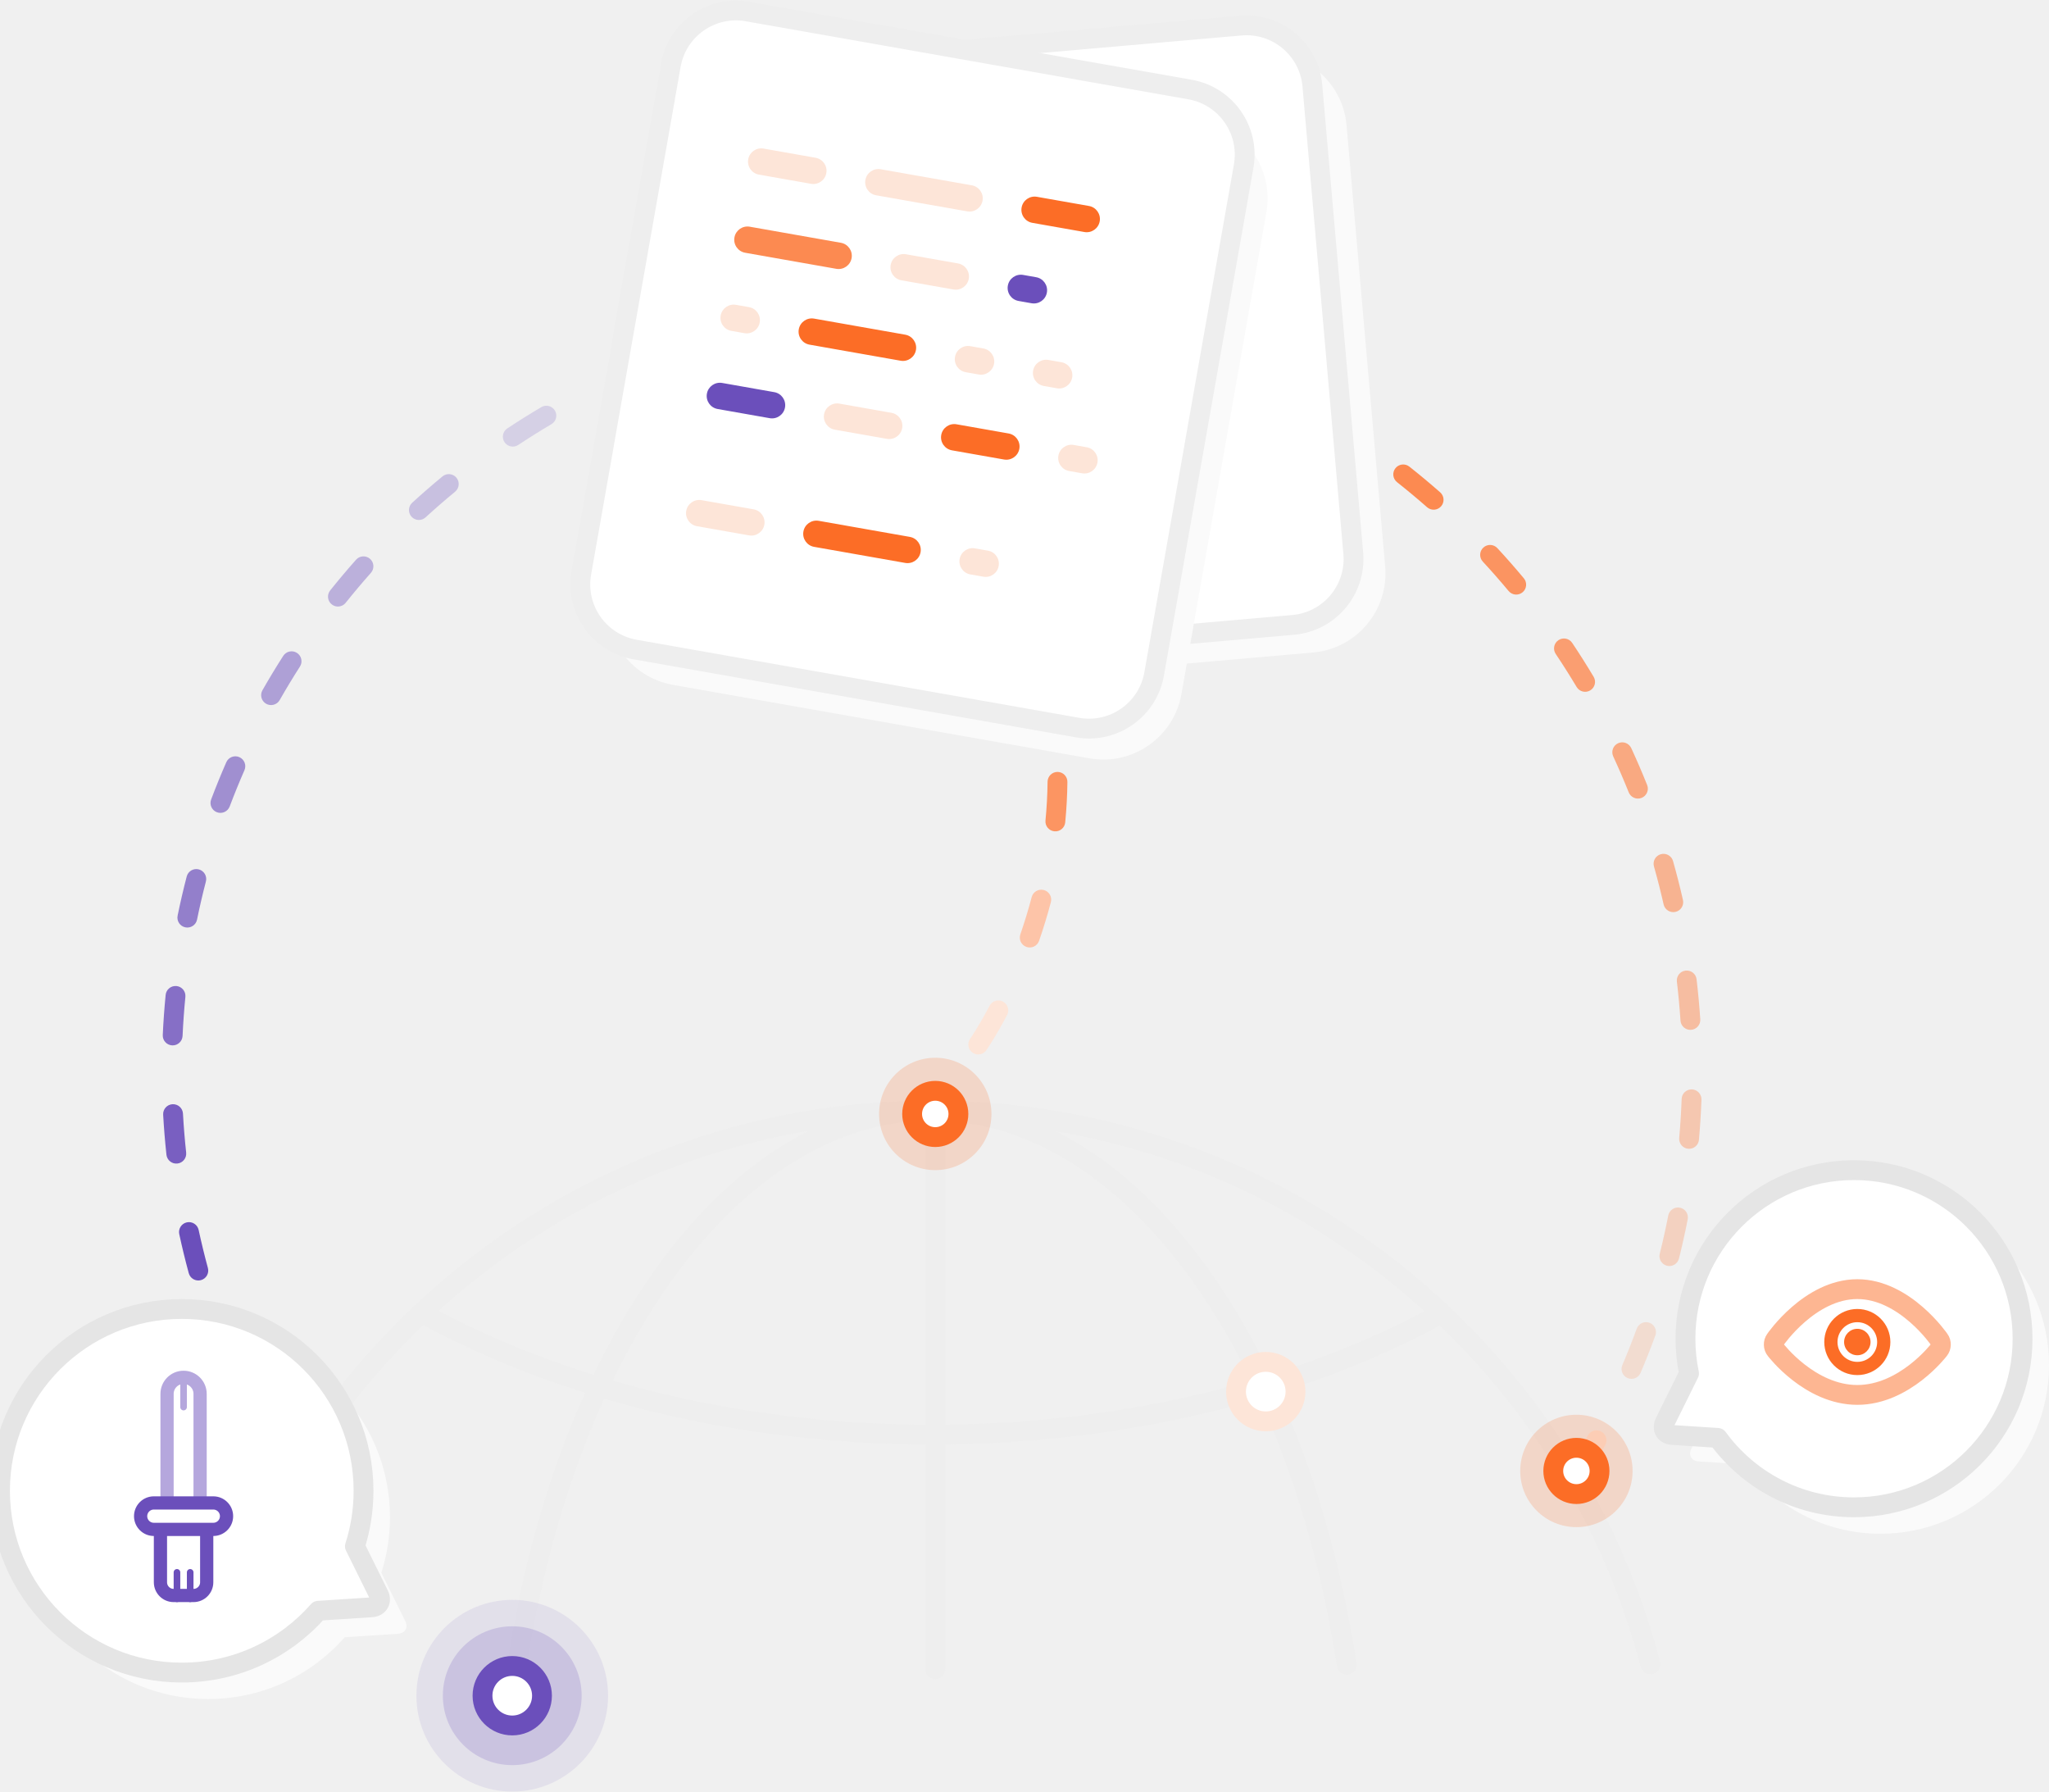
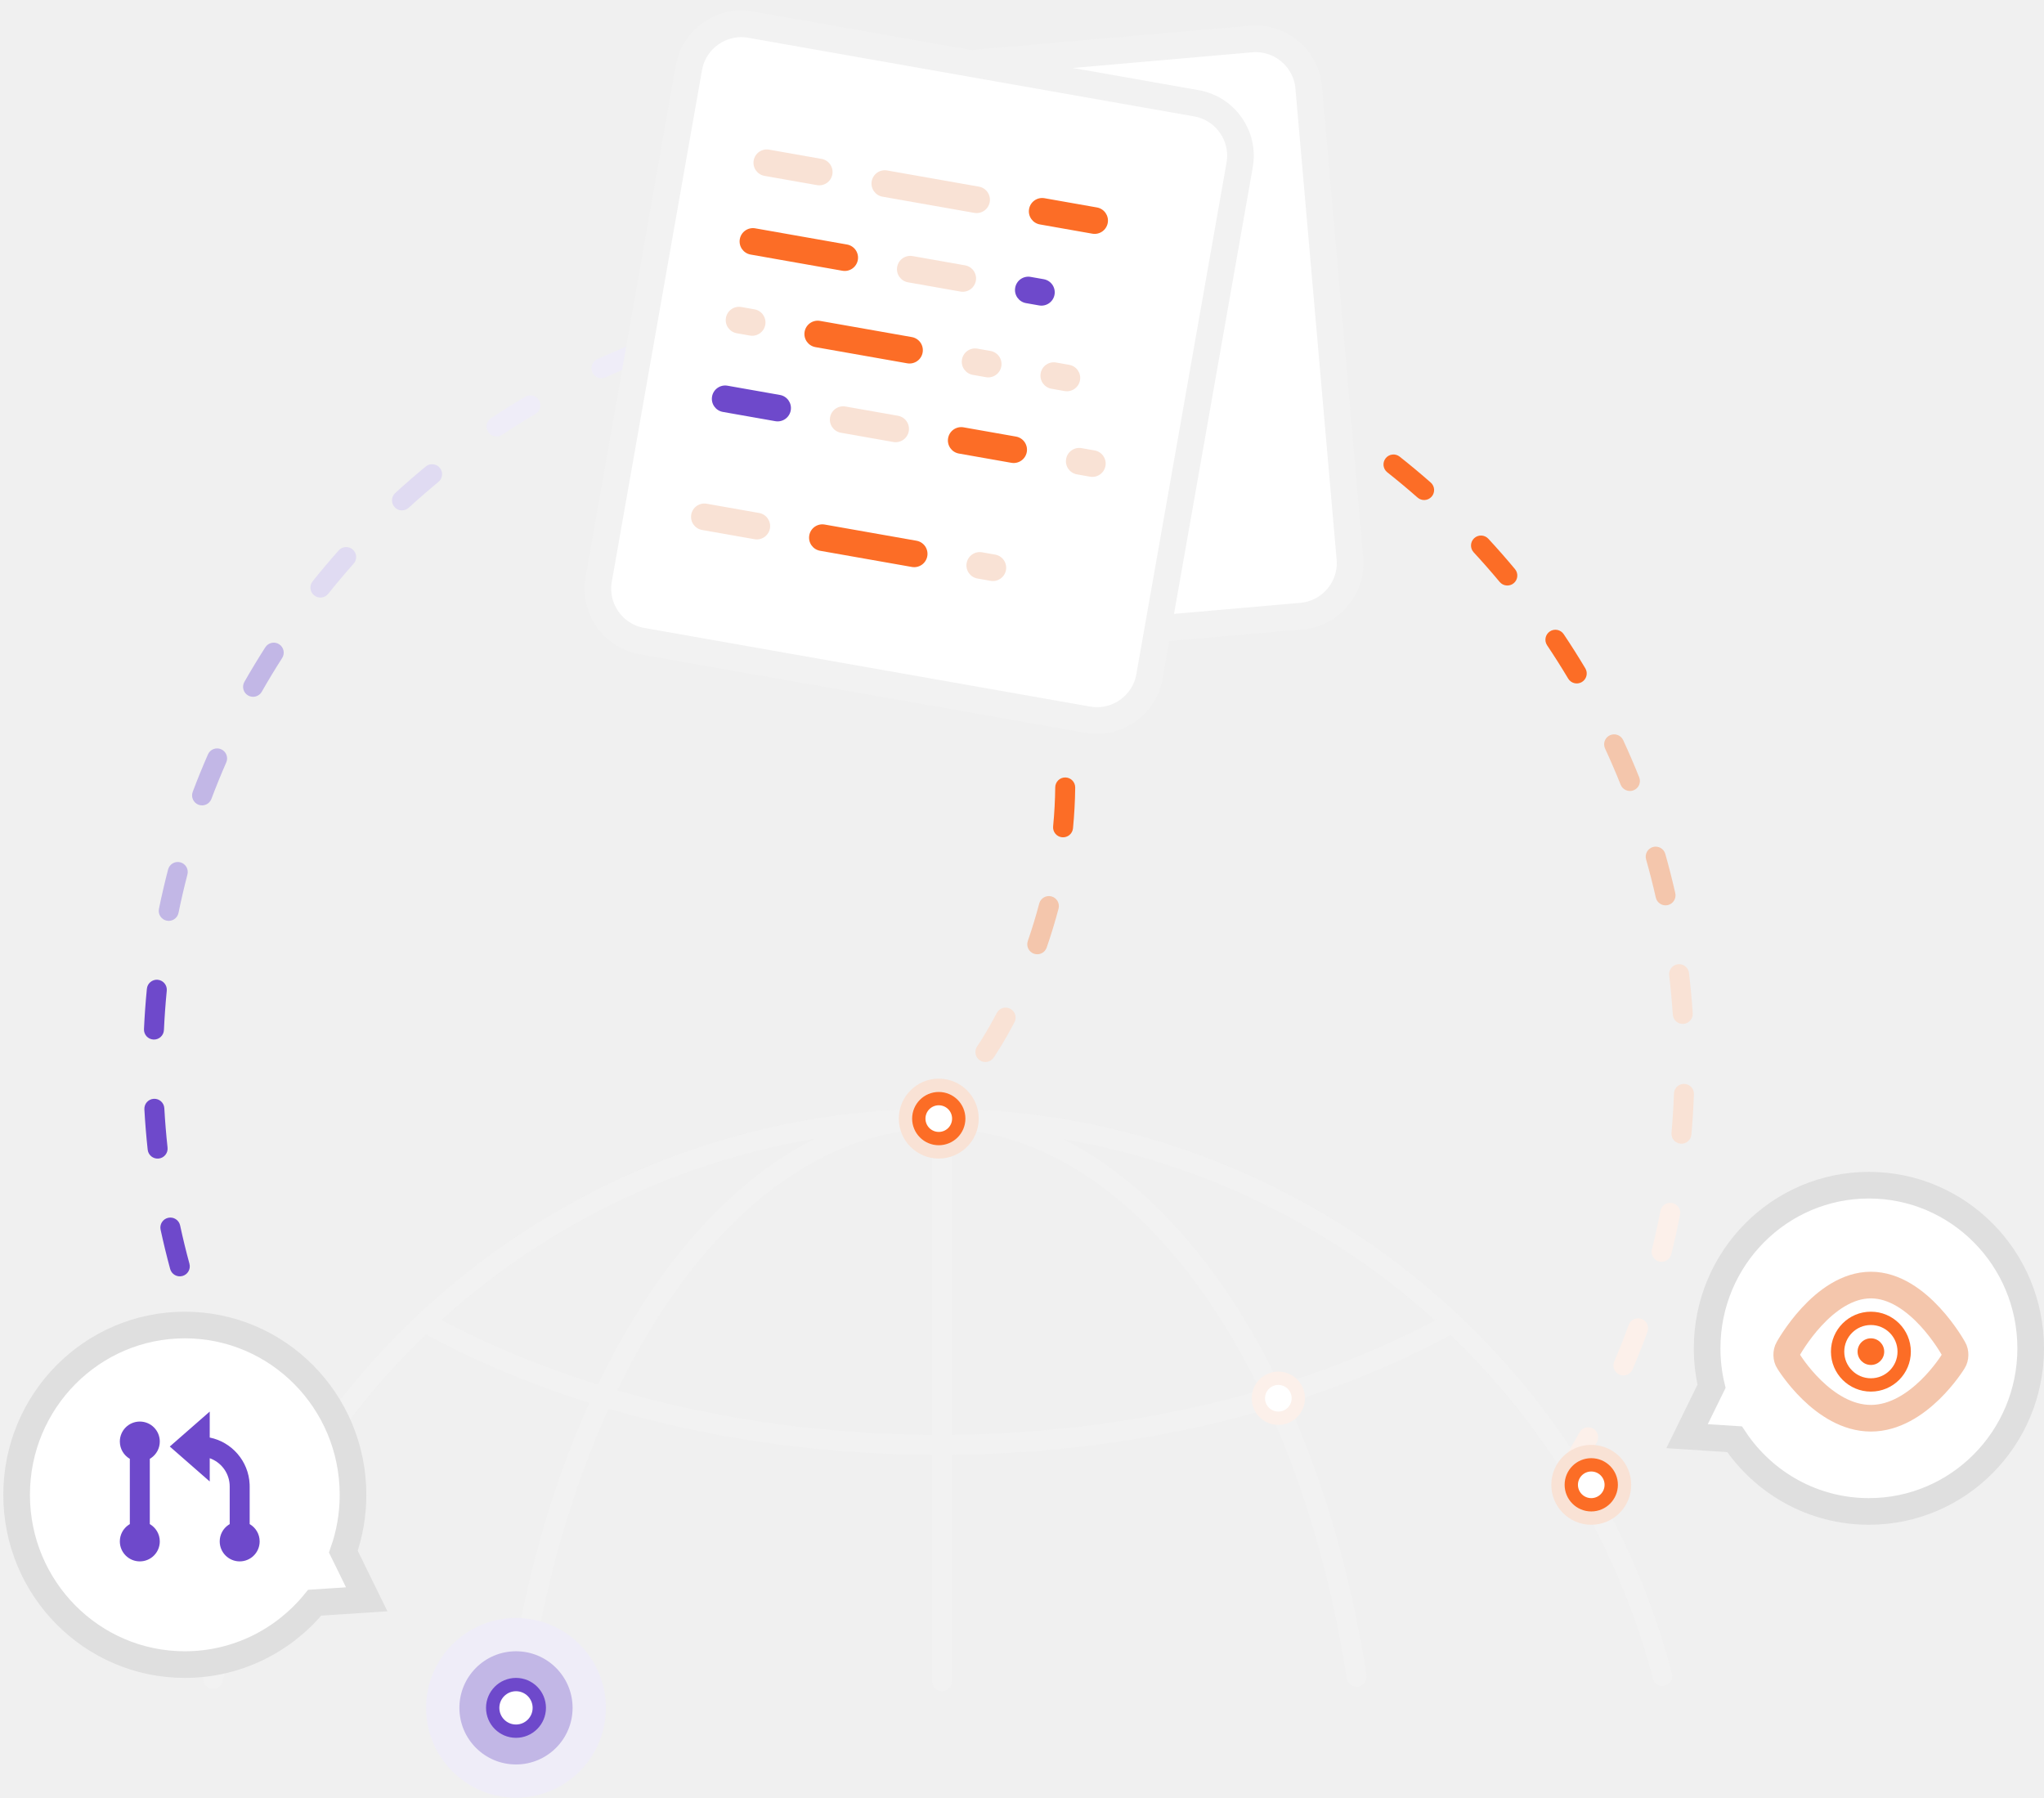
- <svg xmlns="http://www.w3.org/2000/svg" xmlns:xlink="http://www.w3.org/1999/xlink" viewBox="0 0 310 271">
-   <defs>
-     <rect id="0" width="7" height="25" rx="3.5" />
-     <rect id="2" width="9" height="13" x="3" y="3" rx="3" />
-     <rect id="4" width="15" height="6" rx="3" />
-     <mask id="1" width="7" height="25" x="0" y="0" fill="#fff">
-       <use xlink:href="#0" />
-     </mask>
-     <mask id="3" width="9" height="13" x="0" y="0" fill="#fff">
-       <use xlink:href="#2" />
-     </mask>
-     <mask id="5" width="15" height="6" x="0" y="0" fill="#fff">
-       <use xlink:href="#4" />
-     </mask>
-   </defs>
+ <svg xmlns="http://www.w3.org/2000/svg" width="307" height="270" viewBox="0 0 307 270">
  <g fill="none" fill-rule="evenodd">
    <g transform="translate(30 166)">
-       <path stroke="#eee" stroke-width="3" d="m219.69 85.73c-12.712-48.19-56.6-83.73-108.79-83.73-52.35 0-96.35 35.757-108.91 84.18" stroke-linecap="round" />
-       <g fill="#eee">
-         <g fill-rule="nonzero">
-           <path d="m111.12 3.5c50.613.098 94.39 34.36 107.12 82.61.211.801 1.032 1.279 1.833 1.068.801-.211 1.279-1.032 1.068-1.833-13.07-49.558-58.03-84.74-110.01-84.85-.828-.002-1.501.669-1.503 1.497-.002.828.669 1.501 1.497 1.503m64.11 82.09c-7.683-49.66-33.691-84.992-64.11-85.09-.828-.003-1.502.667-1.505 1.495-.003.828.667 1.502 1.495 1.505 28.581.096 53.665 34.17 61.15 82.55.127.819.893 1.38 1.712 1.253.819-.127 1.38-.893 1.253-1.712m-64.27-85.09c-52.31 0-97.49 35.442-110.42 85.3-.208.802.274 1.621 1.075 1.828.802.208 1.621-.274 1.828-1.075 12.588-48.547 56.58-83.06 107.45-83.06.888 0 1.56-.671 1.56-1.499 0-.828-.671-1.5-1.499-1.501m-61.28 85.81c7.442-48.563 32.608-82.79 61.28-82.81.828-.001 1.499-.673 1.499-1.501-.001-.828-.673-1.499-1.501-1.499-30.512.028-56.6 35.51-64.24 85.36-.125.819.437 1.584 1.255 1.71.819.125 1.584-.437 1.71-1.255" />
-           <path d="m33.06 33.907c21.698 11.943 49.04 18.593 77.938 18.593 28.84 0 56.14-6.624 77.82-18.527.726-.399.992-1.311.593-2.037-.399-.726-1.311-.992-2.037-.593-21.23 11.653-48.03 18.16-76.37 18.16-28.402 0-55.25-6.529-76.49-18.221-.726-.399-1.638-.135-2.037.591-.399.726-.135 1.638.591 2.037" />
-         </g>
+       <path stroke="#EEE" stroke-linecap="round" stroke-width="3" d="M219.69,85.73 C206.978,37.54 163.09,2 110.9,2 C58.55,2 14.55,37.757 1.99,86.18" />
+       <g fill="#F2F2F2" fill-rule="nonzero">
+         <path d="M111.12,3.5 C161.733,3.598 205.51,37.86 218.24,86.11 C218.451,86.911 219.272,87.389 220.073,87.178 C220.874,86.967 221.352,86.146 221.141,85.345 C208.071,35.787 163.111,0.605 111.131,0.495 C110.303,0.493 109.63,1.164 109.628,1.992 C109.626,2.82 110.297,3.493 111.125,3.495 M175.235,85.585 C167.552,35.925 141.544,0.593 111.125,0.495 C110.297,0.492 109.623,1.162 109.62,1.99 C109.617,2.818 110.287,3.492 111.115,3.495 C139.696,3.591 164.78,37.665 172.265,86.045 C172.392,86.864 173.158,87.425 173.977,87.298 C174.796,87.171 175.357,86.405 175.23,85.586 M110.96,0.496 C58.65,0.496 13.47,35.938 0.54,85.796 C0.332,86.598 0.814,87.417 1.615,87.624 C2.417,87.832 3.236,87.35 3.443,86.549 C16.031,38.002 60.023,3.489 110.893,3.489 C111.781,3.489 112.453,2.818 112.453,1.99 C112.453,1.162 111.782,0.49 110.954,0.489 M49.674,86.299 C57.116,37.736 82.282,3.509 110.954,3.489 C111.782,3.488 112.453,2.816 112.453,1.988 C112.452,1.16 111.78,0.489 110.952,0.489 C80.44,0.517 54.352,35.999 46.712,85.849 C46.587,86.668 47.149,87.433 47.967,87.559 C48.786,87.684 49.551,87.122 49.677,86.304" />
+         <path d="M33.06,33.907 C54.758,45.85 82.1,52.5 110.998,52.5 C139.838,52.5 167.138,45.876 188.818,33.973 C189.544,33.574 189.81,32.662 189.411,31.936 C189.012,31.21 188.1,30.944 187.374,31.343 C166.144,42.996 139.344,49.503 111.004,49.503 C82.602,49.503 55.754,42.974 34.514,31.282 C33.788,30.883 32.876,31.147 32.477,31.873 C32.078,32.599 32.342,33.511 33.068,33.91" />
        <rect width="3" height="86" x="110" y="2" rx="1.5" />
      </g>
    </g>
-     <g transform="translate(133 160)">
-       <circle cx="8.5" cy="8.5" r="8.5" fill="#fc6d26" opacity=".2" />
-       <circle cx="8.5" cy="8.5" r="3.5" fill="#fff" stroke="#fc6d26" stroke-width="3" stroke-linecap="round" />
+     <g fill-rule="nonzero" transform="translate(135 162)">
+       <circle cx="6" cy="6" r="6" fill="#F9E2D5" />
+       <circle cx="6" cy="6" r="3" fill="#FFF" stroke="#FC6D26" stroke-width="2" />
    </g>
-     <g transform="translate(24 45)">
-       <path fill="#fde5d8" d="m215.76 178.82c1.077-1.716 2.108-3.461 3.094-5.231.403-.724.143-1.637-.581-2.04-.724-.403-1.637-.143-2.04.581-.96 1.725-1.965 3.424-3.01 5.096-.44.702-.228 1.628.474 2.068.702.44 1.628.228 2.068-.474" />
-       <g fill="#fc8a51">
-         <path d="m224.21 162.66c.794-1.863 1.54-3.747 2.236-5.651.284-.778-.116-1.639-.894-1.924-.778-.285-1.639.116-1.924.894-.678 1.854-1.405 3.69-2.178 5.505-.325.762.029 1.643.791 1.968.762.325 1.643-.029 1.968-.791" opacity=".2" />
-         <path d="m230.02 145.37c.491-1.964.932-3.943 1.32-5.934.159-.813-.372-1.601-1.185-1.76-.813-.159-1.601.372-1.76 1.185-.379 1.94-.808 3.868-1.286 5.781-.201.804.287 1.618 1.091 1.819.804.201 1.618-.287 1.819-1.091" opacity=".3" />
-         <path d="m233.04 127.41c.178-2.01.305-4.04.38-6.07.03-.828-.616-1.524-1.444-1.554-.828-.03-1.524.616-1.554 1.444-.073 1.978-.196 3.949-.37 5.911-.073.825.537 1.553 1.362 1.627.825.073 1.553-.537 1.627-1.362" opacity=".4" />
-         <path d="m233.24 109.18c-.134-2.026-.321-4.04-.559-6.05-.098-.823-.844-1.41-1.666-1.313-.823.098-1.41.844-1.313 1.666.232 1.956.414 3.922.545 5.896.055.827.769 1.452 1.596 1.397.827-.055 1.452-.769 1.397-1.596" opacity=".5" />
-         <path d="m230.62 91.14c-.449-1.98-.949-3.945-1.5-5.894-.225-.797-1.054-1.261-1.851-1.035-.797.225-1.261 1.054-1.035 1.851.537 1.899 1.024 3.813 1.461 5.742.183.808.987 1.314 1.794 1.131.808-.183 1.314-.987 1.131-1.794" opacity=".6" />
-         <path d="m225.2 73.74c-.753-1.882-1.555-3.742-2.405-5.581-.348-.752-1.239-1.08-1.991-.732-.752.348-1.08 1.239-.732 1.991.828 1.791 1.609 3.603 2.343 5.436.308.769 1.181 1.143 1.95.835.769-.308 1.143-1.181.835-1.95" opacity=".7" />
-         <path d="m217.11 57.38c-1.038-1.739-2.121-3.452-3.249-5.135-.461-.688-1.393-.873-2.081-.412-.688.461-.873 1.393-.412 2.081 1.098 1.64 2.154 3.308 3.165 5 .425.711 1.345.944 2.057.519.711-.425.944-1.345.519-2.057" opacity=".8" />
-         <path d="m206.55 42.478c-1.297-1.556-2.633-3.079-4.01-4.566-.563-.608-1.512-.645-2.12-.083-.608.563-.645 1.512-.083 2.12 1.34 1.449 2.643 2.933 3.906 4.449.53.636 1.476.723 2.113.192.636-.53.723-1.476.192-2.113" opacity=".9" />
-         <path d="m193.89 29.473c-1.521-1.337-3.077-2.635-4.666-3.892-.65-.514-1.593-.404-2.107.246-.514.65-.404 1.593.246 2.107 1.548 1.224 3.064 2.489 4.546 3.792.622.547 1.57.486 2.117-.136.547-.622.486-1.57-.136-2.117" />
+     <g fill-rule="nonzero" transform="translate(21 43)">
+       <path fill="#FCF0EA" d="M215.76,178.82 C216.837,177.104 217.868,175.359 218.854,173.589 C219.257,172.865 218.997,171.952 218.273,171.549 C217.549,171.146 216.636,171.406 216.233,172.13 C215.273,173.855 214.268,175.554 213.223,177.226 C212.783,177.928 212.995,178.854 213.697,179.294 C214.399,179.734 215.325,179.522 215.765,178.82" />
+       <g transform="translate(186 25)">
+         <path fill="#FCF0EA" d="M38.21 137.66C39.004 135.797 39.75 133.913 40.446 132.009 40.73 131.231 40.33 130.37 39.552 130.085 38.774 129.8 37.913 130.201 37.628 130.979 36.95 132.833 36.223 134.669 35.45 136.484 35.125 137.246 35.479 138.127 36.241 138.452 37.003 138.777 37.884 138.423 38.209 137.661M44.02 120.37C44.511 118.406 44.952 116.427 45.34 114.436 45.499 113.623 44.968 112.835 44.155 112.676 43.342 112.517 42.554 113.048 42.395 113.861 42.016 115.801 41.587 117.729 41.109 119.642 40.908 120.446 41.396 121.26 42.2 121.461 43.004 121.662 43.818 121.174 44.019 120.37" />
+         <path fill="#F9E2D5" d="M47.04 102.41C47.218 100.4 47.345 98.37 47.42 96.34 47.45 95.512 46.804 94.816 45.976 94.786 45.148 94.756 44.452 95.402 44.422 96.23 44.349 98.208 44.226 100.179 44.052 102.141 43.979 102.966 44.589 103.694 45.414 103.768 46.239 103.841 46.967 103.231 47.041 102.406M47.24 84.18C47.106 82.154 46.919 80.14 46.681 78.13 46.583 77.307 45.837 76.72 45.015 76.817 44.192 76.915 43.605 77.661 43.702 78.483 43.934 80.439 44.116 82.405 44.247 84.379 44.302 85.206 45.016 85.831 45.843 85.776 46.67 85.721 47.295 85.007 47.24 84.18" />
+         <path fill="#F4C6AC" d="M44.62 66.14C44.171 64.16 43.671 62.195 43.12 60.246 42.895 59.449 42.066 58.985 41.269 59.211 40.472 59.436 40.008 60.265 40.234 61.062 40.771 62.961 41.258 64.875 41.695 66.804 41.878 67.612 42.682 68.118 43.489 67.935 44.297 67.752 44.803 66.948 44.62 66.141M39.2 48.74C38.447 46.858 37.645 44.998 36.795 43.159 36.447 42.407 35.556 42.079 34.804 42.427 34.052 42.775 33.724 43.666 34.072 44.418 34.9 46.209 35.681 48.021 36.415 49.854 36.723 50.623 37.596 50.997 38.365 50.689 39.134 50.381 39.508 49.508 39.2 48.739" />
+         <path fill="#FC6D26" d="M31.11 32.38C30.072 30.641 28.989 28.928 27.861 27.245 27.4 26.557 26.468 26.372 25.78 26.833 25.092 27.294 24.907 28.226 25.368 28.914 26.466 30.554 27.522 32.222 28.533 33.914 28.958 34.625 29.878 34.858 30.59 34.433 31.301 34.008 31.534 33.088 31.109 32.376M20.55 17.478C19.253 15.922 17.917 14.399 16.54 12.912 15.977 12.304 15.028 12.267 14.42 12.829 13.812 13.392 13.775 14.341 14.337 14.949 15.677 16.398 16.98 17.882 18.243 19.398 18.773 20.034 19.719 20.121 20.356 19.59 20.992 19.06 21.079 18.114 20.548 17.477M7.89 4.473C6.369 3.136 4.813 1.838 3.224.581 2.574.067 1.631.177 1.117.827.603 1.477.713 2.42 1.363 2.934 2.911 4.158 4.427 5.423 5.909 6.726 6.531 7.273 7.479 7.212 8.026 6.59 8.573 5.968 8.512 5.02 7.89 4.473" />
      </g>
-       <path fill="#fde5d8" d="m179.28 18.527c-1.711-1.085-3.451-2.124-5.216-3.118-.722-.406-1.637-.151-2.043.571-.406.722-.151 1.637.571 2.043 1.72.968 3.415 1.981 5.082 3.038.7.443 1.626.236 2.07-.464.443-.7.236-1.626-.464-2.07m-16.14-8.534c-1.86-.803-3.741-1.557-5.642-2.262-.777-.288-1.64.108-1.928.885-.288.777.108 1.64.885 1.928 1.852.687 3.684 1.421 5.496 2.203.761.328 1.643-.022 1.972-.783.328-.761-.022-1.643-.783-1.972m-17.291-5.894c-1.962-.5-3.938-.948-5.928-1.345-.812-.162-1.602.365-1.764 1.178-.162.812.365 1.602 1.178 1.764 1.938.387 3.863.824 5.774 1.31.803.205 1.619-.28 1.824-1.083.205-.803-.28-1.619-1.083-1.824m-17.931-3.095c-2.01-.187-4.03-.322-6.06-.406-.828-.034-1.526.61-1.56 1.437-.034.828.61 1.526 1.437 1.56 1.978.081 3.948.213 5.909.395.825.077 1.556-.53 1.632-1.355.077-.825-.53-1.556-1.355-1.632m-18.14-.285c-2.028.124-4.048.3-6.06.528-.823.093-1.415.836-1.321 1.66.093.823.836 1.415 1.66 1.321 1.959-.222 3.927-.394 5.903-.515.827-.051 1.456-.762 1.406-1.589-.051-.827-.762-1.456-1.589-1.406m-18.05 2.528c-1.982.438-3.949.928-5.901 1.468-.798.221-1.266 1.048-1.045 1.846.221.798 1.048 1.266 1.846 1.045 1.901-.527 3.817-1 5.748-1.43.809-.179 1.32-.98 1.141-1.788-.179-.809-.98-1.32-1.788-1.141m-17.426 5.323c-1.887.743-3.753 1.536-5.597 2.377-.754.344-1.086 1.233-.742 1.987.344.754 1.233 1.086 1.987.742 1.796-.819 3.614-1.591 5.452-2.315.771-.304 1.149-1.175.846-1.945-.304-.771-1.175-1.149-1.945-.846" />
-       <g fill="#6b4fbb">
-         <path d="m57.904 16.58c-1.746 1.03-3.464 2.104-5.154 3.224-.691.457-.88 1.388-.422 2.079.457.691 1.388.88 2.079.422 1.646-1.09 3.32-2.138 5.02-3.141.714-.421.951-1.34.53-2.054-.421-.714-1.34-.951-2.054-.53" opacity=".2" />
-         <path d="m42.949 27.06c-1.563 1.289-3.093 2.618-4.588 3.986-.611.559-.653 1.508-.094 2.119.559.611 1.508.653 2.119.094 1.456-1.333 2.947-2.628 4.47-3.884.639-.527.73-1.472.203-2.112-.527-.639-1.472-.73-2.112-.203" opacity=".3" />
-         <path d="m29.871 39.663c-1.346 1.515-2.653 3.066-3.918 4.649-.517.647-.412 1.591.235 2.108.647.517 1.591.412 2.108-.235 1.233-1.543 2.506-3.053 3.818-4.53.55-.619.494-1.567-.125-2.118-.619-.55-1.567-.494-2.118.125" opacity=".4" />
-         <path d="m18.852 54.21c-1.093 1.706-2.142 3.44-3.145 5.2-.41.72-.159 1.636.561 2.046.72.41 1.636.159 2.046-.561.977-1.715 1.999-3.405 3.064-5.066.447-.697.244-1.625-.453-2.072-.697-.447-1.625-.244-2.072.453" opacity=".5" />
-         <path d="m10.236 70.3c-.813 1.856-1.577 3.733-2.292 5.63-.292.775.1 1.64.875 1.933.775.292 1.64-.1 1.933-.875.696-1.848 1.441-3.677 2.232-5.484.332-.759-.013-1.643-.772-1.976-.759-.332-1.643.013-1.976.772" opacity=".6" />
-         <path d="m4.248 87.58c-.51 1.959-.969 3.934-1.376 5.922-.166.812.357 1.604 1.168 1.771.812.166 1.604-.357 1.771-1.168.397-1.937.844-3.86 1.34-5.768.209-.802-.272-1.621-1.074-1.829-.802-.209-1.621.272-1.829 1.074" opacity=".7" />
-         <path d="m1.061 105.5c-.197 2.01-.343 4.03-.436 6.06-.038.828.602 1.529 1.43 1.567.828.038 1.529-.602 1.567-1.43.091-1.977.233-3.947.425-5.907.081-.824-.522-1.558-1.347-1.639-.824-.081-1.558.522-1.639 1.347" opacity=".8" />
-         <path d="m.685 123.61c.114 2.029.279 4.049.497 6.06.089.824.829 1.419 1.653 1.33.824-.089 1.419-.829 1.33-1.653-.212-1.96-.374-3.929-.484-5.906-.046-.827-.754-1.46-1.582-1.414-.827.046-1.46.754-1.414 1.582" opacity=".9" />
-         <path d="m3.12 141.68c.428 1.982.907 3.951 1.437 5.904.217.8 1.041 1.272 1.841 1.055.8-.217 1.272-1.041 1.055-1.841-.516-1.902-.983-3.82-1.4-5.751-.175-.81-.973-1.325-1.783-1.15-.81.175-1.325.973-1.15 1.783" />
+       <path fill="#EFEDF8" d="M179.28,18.527 C177.569,17.442 175.829,16.403 174.064,15.409 C173.342,15.003 172.427,15.258 172.021,15.98 C171.615,16.702 171.87,17.617 172.592,18.023 C174.312,18.991 176.007,20.004 177.674,21.061 C178.374,21.504 179.3,21.297 179.744,20.597 C180.187,19.897 179.98,18.971 179.28,18.527 M163.14,9.993 C161.28,9.19 159.399,8.436 157.498,7.731 C156.721,7.443 155.858,7.839 155.57,8.616 C155.282,9.393 155.678,10.256 156.455,10.544 C158.307,11.231 160.139,11.965 161.951,12.747 C162.712,13.075 163.594,12.725 163.923,11.964 C164.251,11.203 163.901,10.321 163.14,9.992 M145.849,4.098 C143.887,3.598 141.911,3.15 139.921,2.753 C139.109,2.591 138.319,3.118 138.157,3.931 C137.995,4.743 138.522,5.533 139.335,5.695 C141.273,6.082 143.198,6.519 145.109,7.005 C145.912,7.21 146.728,6.725 146.933,5.922 C147.138,5.119 146.653,4.303 145.85,4.098 M127.919,1.003 C125.909,0.816 123.889,0.681 121.859,0.597 C121.031,0.563 120.333,1.207 120.299,2.034 C120.265,2.862 120.909,3.56 121.736,3.594 C123.714,3.675 125.684,3.807 127.645,3.989 C128.47,4.066 129.201,3.459 129.277,2.634 C129.354,1.809 128.747,1.078 127.922,1.002 M109.782,0.717 C107.754,0.841 105.734,1.017 103.722,1.245 C102.899,1.338 102.307,2.081 102.401,2.905 C102.494,3.728 103.237,4.32 104.061,4.226 C106.02,4.004 107.988,3.832 109.964,3.711 C110.791,3.66 111.42,2.949 111.37,2.122 C111.319,1.295 110.608,0.666 109.781,0.716 M91.731,3.244 C89.749,3.682 87.782,4.172 85.83,4.712 C85.032,4.933 84.564,5.76 84.785,6.558 C85.006,7.356 85.833,7.824 86.631,7.603 C88.532,7.076 90.448,6.603 92.379,6.173 C93.188,5.994 93.699,5.193 93.52,4.385 C93.341,3.576 92.54,3.065 91.732,3.244 M74.306,8.567 C72.419,9.31 70.553,10.103 68.709,10.944 C67.955,11.288 67.623,12.177 67.967,12.931 C68.311,13.685 69.2,14.017 69.954,13.673 C71.75,12.854 73.568,12.082 75.406,11.358 C76.177,11.054 76.555,10.183 76.252,9.413 C75.948,8.642 75.077,8.264 74.307,8.567" />
+       <g transform="translate(0 16)">
+         <path fill="#EFEDF8" d="M57.904,0.58 C56.158,1.61 54.44,2.684 52.75,3.804 C52.059,4.261 51.87,5.192 52.328,5.883 C52.785,6.574 53.716,6.763 54.407,6.305 C56.053,5.215 57.727,4.167 59.427,3.164 C60.141,2.743 60.378,1.824 59.957,1.11 C59.536,0.396 58.617,0.159 57.903,0.58" />
+         <path fill="#E0DBF2" d="M42.949 11.06C41.386 12.349 39.856 13.678 38.361 15.046 37.75 15.605 37.708 16.554 38.267 17.165 38.826 17.776 39.775 17.818 40.386 17.259 41.842 15.926 43.333 14.631 44.856 13.375 45.495 12.848 45.586 11.903 45.059 11.263 44.532 10.624 43.587 10.533 42.947 11.06M29.871 23.663C28.525 25.178 27.218 26.729 25.953 28.312 25.436 28.959 25.541 29.903 26.188 30.42 26.835 30.937 27.779 30.832 28.296 30.185 29.529 28.642 30.802 27.132 32.114 25.655 32.664 25.036 32.608 24.088 31.989 23.537 31.37 22.987 30.422 23.043 29.871 23.662" />
+         <path fill="#C2B7E6" d="M18.852 38.21C17.759 39.916 16.71 41.65 15.707 43.41 15.297 44.13 15.548 45.046 16.268 45.456 16.988 45.866 17.904 45.615 18.314 44.895 19.291 43.18 20.313 41.49 21.378 39.829 21.825 39.132 21.622 38.204 20.925 37.757 20.228 37.31 19.3 37.513 18.853 38.21M10.236 54.3C9.423 56.156 8.659 58.033 7.944 59.93 7.652 60.705 8.044 61.57 8.819 61.863 9.594 62.155 10.459 61.763 10.752 60.988 11.448 59.14 12.193 57.311 12.984 55.504 13.316 54.745 12.971 53.861 12.212 53.528 11.453 53.196 10.569 53.541 10.236 54.3M4.248 71.58C3.738 73.539 3.279 75.514 2.872 77.502 2.706 78.314 3.229 79.106 4.04 79.273 4.852 79.439 5.644 78.916 5.811 78.105 6.208 76.168 6.655 74.245 7.151 72.337 7.36 71.535 6.879 70.716 6.077 70.508 5.275 70.299 4.456 70.78 4.248 71.582" />
+         <path fill="#6E49CB" d="M1.061 89.5C.864 91.51.718 93.53.625 95.56.587 96.388 1.227 97.089 2.055 97.127 2.883 97.165 3.584 96.525 3.622 95.697 3.713 93.72 3.855 91.75 4.047 89.79 4.128 88.966 3.525 88.232 2.7 88.151 1.876 88.07 1.142 88.673 1.061 89.498M.685 107.61C.799 109.639.964 111.659 1.182 113.67 1.271 114.494 2.011 115.089 2.835 115 3.659 114.911 4.254 114.171 4.165 113.347 3.953 111.387 3.791 109.418 3.681 107.441 3.635 106.614 2.927 105.981 2.099 106.027 1.272 106.073.639 106.781.685 107.609M3.12 125.68C3.548 127.662 4.027 129.631 4.557 131.584 4.774 132.384 5.598 132.856 6.398 132.639 7.198 132.422 7.67 131.598 7.453 130.798 6.937 128.896 6.47 126.978 6.053 125.047 5.878 124.237 5.08 123.722 4.27 123.897 3.46 124.072 2.945 124.87 3.12 125.68" />
      </g>
-       <path fill="#fde5d8" d="m8.361 159.16c.734 1.89 1.517 3.76 2.348 5.607.34.755 1.228 1.092 1.983.752.755-.34 1.092-1.228.752-1.983-.81-1.8-1.573-3.621-2.288-5.462-.3-.772-1.169-1.155-1.941-.855-.772.3-1.155 1.169-.855 1.941m7.911 16.416c1.02 1.751 2.086 3.474 3.196 5.169.454.693 1.384.887 2.077.433.693-.454.887-1.384.433-2.077-1.081-1.651-2.12-3.331-3.113-5.04-.417-.716-1.335-.958-2.051-.541-.716.417-.958 1.335-.541 2.051m10.407 15.02c1.281 1.57 2.602 3.106 3.962 4.608.556.614 1.505.661 2.119.104.614-.556.661-1.505.104-2.119-1.325-1.463-2.613-2.96-3.86-4.49-.524-.642-1.469-.738-2.11-.214-.642.524-.738 1.469-.214 2.11" />
+       <path fill="#FDE5D8" d="M8.361,159.16 C9.095,161.05 9.878,162.92 10.709,164.767 C11.049,165.522 11.937,165.859 12.692,165.519 C13.447,165.179 13.784,164.291 13.444,163.536 C12.634,161.736 11.871,159.915 11.156,158.074 C10.856,157.302 9.987,156.919 9.215,157.219 C8.443,157.519 8.06,158.388 8.36,159.16 M16.271,175.576 C17.291,177.327 18.357,179.05 19.467,180.745 C19.921,181.438 20.851,181.632 21.544,181.178 C22.237,180.724 22.431,179.794 21.977,179.101 C20.896,177.45 19.857,175.77 18.864,174.061 C18.447,173.345 17.529,173.103 16.813,173.52 C16.097,173.937 15.855,174.855 16.272,175.571 M26.679,190.591 C27.96,192.161 29.281,193.697 30.641,195.199 C31.197,195.813 32.146,195.86 32.76,195.303 C33.374,194.747 33.421,193.798 32.864,193.184 C31.539,191.721 30.251,190.224 29.004,188.694 C28.48,188.052 27.535,187.956 26.894,188.48 C26.252,189.004 26.156,189.949 26.68,190.59" />
    </g>
-     <g transform="translate(146 82)">
-       <path fill="#fde5d8" d="m3.229 76.861c.048-.069.134-.195.253-.376.194-.294.416-.641.661-1.038.696-1.126 1.447-2.437 2.225-3.92.385-.733.103-1.64-.631-2.025-.733-.385-1.64-.103-2.025.631-.746 1.42-1.462 2.67-2.122 3.739-.229.371-.434.692-.612.962-.104.158-.174.26-.207.307-.475.679-.311 1.614.368 2.089.679.475 1.614.311 2.089-.368" />
-       <path fill="#fdc4a8" d="m11.208 60.31c.661-1.911 1.257-3.861 1.781-5.849.211-.801-.267-1.622-1.068-1.833-.801-.211-1.622.267-1.833 1.068-.504 1.913-1.079 3.792-1.715 5.633-.271.783.144 1.637.927 1.908.783.271 1.637-.144 1.908-.927" />
-       <path fill="#fc9562" d="m15.16 42.4c.197-2.033.309-4.073.331-6.12.009-.828-.655-1.507-1.484-1.516-.828-.009-1.507.655-1.516 1.484-.021 1.96-.128 3.914-.317 5.862-.08.825.523 1.558 1.348 1.638.825.08 1.558-.523 1.638-1.348" />
-       <path fill="#fde5d8" d="m14.533 24.07c-.343-2.01-.779-4.01-1.311-5.996-.214-.8-1.036-1.276-1.836-1.062-.8.214-1.276 1.036-1.062 1.836.508 1.902.924 3.812 1.252 5.728.14.817.915 1.365 1.731 1.226.817-.14 1.365-.915 1.226-1.731m-5.533-17.538c-.855-1.824-1.798-3.635-2.829-5.431-.412-.719-1.329-.967-2.048-.554-.719.412-.967 1.329-.554 2.048.99 1.725 1.894 3.462 2.714 5.212.352.75 1.245 1.073 1.995.721.75-.352 1.073-1.245.721-1.995" />
+     <g fill-rule="nonzero" transform="translate(146 82)">
+       <path fill="#F9E2D5" d="M3.229,76.861 C3.277,76.792 3.363,76.666 3.482,76.485 C3.676,76.191 3.898,75.844 4.143,75.447 C4.839,74.321 5.59,73.01 6.368,71.527 C6.753,70.794 6.471,69.887 5.737,69.502 C5.004,69.117 4.097,69.399 3.712,70.133 C2.966,71.553 2.25,72.803 1.59,73.872 C1.361,74.243 1.156,74.564 0.978,74.834 C0.874,74.992 0.804,75.094 0.771,75.141 C0.296,75.82 0.46,76.755 1.139,77.23 C1.818,77.705 2.753,77.541 3.228,76.862" />
+       <path fill="#F4C6AC" d="M11.208,60.31 C11.869,58.399 12.465,56.449 12.989,54.461 C13.2,53.66 12.722,52.839 11.921,52.628 C11.12,52.417 10.299,52.895 10.088,53.696 C9.584,55.609 9.009,57.488 8.373,59.329 C8.102,60.112 8.517,60.966 9.3,61.237 C10.083,61.508 10.937,61.093 11.208,60.31" />
+       <path fill="#FC6D26" d="M15.16,42.4 C15.357,40.367 15.469,38.327 15.491,36.28 C15.5,35.452 14.836,34.773 14.007,34.764 C13.179,34.755 12.5,35.419 12.491,36.248 C12.47,38.208 12.363,40.162 12.174,42.11 C12.094,42.935 12.697,43.668 13.522,43.748 C14.347,43.828 15.08,43.225 15.16,42.4" />
+       <path fill="#FDE5D8" d="M14.533,24.07 C14.19,22.06 13.754,20.06 13.222,18.074 C13.008,17.274 12.186,16.798 11.386,17.012 C10.586,17.226 10.11,18.048 10.324,18.848 C10.832,20.75 11.248,22.66 11.576,24.576 C11.716,25.393 12.491,25.941 13.307,25.802 C14.124,25.662 14.672,24.887 14.533,24.071 M9,6.533 C8.145,4.709 7.202,2.898 6.171,1.102 C5.759,0.383 4.842,0.135 4.123,0.548 C3.404,0.96 3.156,1.877 3.569,2.596 C4.559,4.321 5.463,6.058 6.283,7.808 C6.635,8.558 7.528,8.881 8.278,8.529 C9.028,8.177 9.351,7.284 8.999,6.534" />
    </g>
-     <g transform="translate(86)">
-       <rect width="84" height="91" x="36.806" y="10.487" fill="#fafafa" transform="matrix(.99619-.08716.08716.99619-4.58 7.081)" rx="12" />
-       <rect width="84" height="91" x="31.806" y="6.487" fill="#fff" stroke="#eee" stroke-width="3" stroke-linecap="round" transform="matrix(.99619-.08716.08716.99619-4.25 6.63)" rx="10" />
-       <rect width="88" height="98" x="11.84" y="11.896" fill="#fafafa" transform="matrix(.98481.17365-.17365.98481 11.423-8.771)" rx="12" />
-       <g transform="matrix(.98481.17365-.17365.98481 17.233 0)">
-         <rect width="88" height="98" fill="#fff" stroke="#eee" stroke-width="3" stroke-linecap="round" rx="10" />
+     <g fill-rule="nonzero" transform="translate(86)">
+       <rect width="80" height="87" x="33.806" y="8.486" fill="#FFF" stroke="#F2F2F2" stroke-width="4" rx="8" transform="rotate(-5 73.806 51.986)" />
+       <g transform="rotate(10 8.616 98.486)">
+         <rect width="84" height="94" x="2" y="2" fill="#FFF" stroke="#F2F2F2" stroke-width="4" rx="8" />
        <g transform="translate(14 20)">
-           <g fill="#fde5d8">
+           <g fill="#F9E2D5">
            <rect width="12" height="4" rx="2" />
            <rect width="12" height="4" x="24" y="12" rx="2" />
          </g>
-           <rect width="12" height="4" y="36" fill="#6b4fbb" rx="2" />
-           <g fill="#fde5d8">
-             <rect width="12" height="4" x="18" y="36" rx="2" />
-             <rect width="12" height="4" y="54" rx="2" />
+           <rect width="12" height="4" y="36" fill="#6E49CB" rx="2" />
+           <g fill="#F9E2D5" transform="translate(0 36)">
+             <rect width="12" height="4" x="18" rx="2" />
+             <rect width="12" height="4" y="18" rx="2" />
          </g>
-           <rect width="12" height="4" x="36" y="36" fill="#fc6d26" rx="2" />
-           <rect width="6" height="4" x="42" y="12" fill="#6b4fbb" rx="2" />
-           <g fill="#fde5d8">
+           <rect width="12" height="4" x="36" y="36" fill="#FC6D26" rx="2" />
+           <rect width="6" height="4" x="42" y="12" fill="#6E49CB" rx="2" />
+           <g fill="#F9E2D5">
            <rect width="6" height="4" x="36" y="24" rx="2" />
            <rect width="6" height="4" x="54" y="36" rx="2" />
            <rect width="6" height="4" x="48" y="24" rx="2" />
            <rect width="6" height="4" x="42" y="54" rx="2" />
            <rect width="6" height="4" y="24" rx="2" />
            <rect width="18" height="4" x="18" rx="2" />
          </g>
-           <rect width="18" height="4" x="18" y="54" fill="#fc6d26" rx="2" />
-           <rect width="18" height="4" y="12" fill="#fc8a51" rx="2" />
-           <g fill="#fc6d26">
-             <rect width="18" height="4" x="12" y="24" rx="2" />
-             <rect width="12" height="4" x="42" rx="2" />
+           <rect width="18" height="4" x="18" y="54" fill="#FC6D26" rx="2" />
+           <rect width="18" height="4" y="12" fill="#FC6D26" rx="2" />
+           <g fill="#FC6D26" transform="translate(12)">
+             <rect width="18" height="4" y="24" rx="2" />
+             <rect width="12" height="4" x="30" rx="2" />
          </g>
        </g>
      </g>
    </g>
-     <g transform="translate(230 214)">
-       <circle cx="8.5" cy="8.5" r="8.5" fill="#fc6d26" opacity=".2" />
-       <circle cx="8.5" cy="8.5" r="3.5" fill="#fff" stroke="#fc6d26" stroke-width="3" stroke-linecap="round" />
+     <g fill-rule="nonzero" transform="translate(233 217)">
+       <circle cx="6" cy="6" r="6" fill="#F9E2D5" />
+       <circle cx="6" cy="6" r="3" fill="#FFF" stroke="#FC6D26" stroke-width="2" />
    </g>
-     <g transform="translate(63 242)">
-       <g fill="#6b4fbb">
-         <circle cx="14.5" cy="14.5" r="14.5" opacity=".1" />
-         <circle cx="14.5" cy="14.5" r="10.5" opacity=".2" />
-       </g>
-       <circle cx="14.5" cy="14.5" r="4.5" fill="#fff" stroke="#6b4fbb" stroke-width="3" stroke-linecap="round" />
+     <g fill-rule="nonzero" transform="translate(64 243)">
+       <circle cx="13.5" cy="13.5" r="13.5" fill="#EFEDF8" />
+       <circle cx="13.5" cy="13.5" r="8.5" fill="#C2B7E6" />
+       <circle cx="13.5" cy="13.5" r="3.5" fill="#FFF" stroke="#6E49CB" stroke-width="2" />
    </g>
-     <circle cx="191.5" cy="210.5" r="4.5" fill="#fff" stroke="#fde5d8" stroke-width="3" stroke-linecap="round" />
-     <g transform="translate(251 177)">
-       <path fill="#fafafa" d="m12.877 44.501c4.637 6.364 12.147 10.499 20.623 10.499 14.08 0 25.5-11.417 25.5-25.5 0-14.08-11.417-25.5-25.5-25.5-14.08 0-25.5 11.417-25.5 25.5 0 1.798.186 3.553.54 5.246l-3.651 7.385c-.489.989.007 1.855 1.112 1.927l6.876.443" />
-       <path fill="#fff" stroke="#e5e5e5" stroke-width="3" d="m8.877 40.501c4.637 6.364 12.147 10.499 20.623 10.499 14.08 0 25.5-11.417 25.5-25.5 0-14.08-11.417-25.5-25.5-25.5-14.08 0-25.5 11.417-25.5 25.5 0 1.798.186 3.553.54 5.246l-3.651 7.385c-.489.989.007 1.855 1.112 1.927l6.876.443" stroke-linecap="round" stroke-linejoin="round" />
-       <g transform="translate(17 18)">
-         <g stroke="#fc6d26">
-           <path fill="#fff" stroke-width="3" d="m13 16c7.18 0 12.367-6.825 12.367-6.825.35-.417.369-1.116.036-1.547 0 0-5.224-7.629-12.404-7.629-7.18 0-12.404 7.629-12.404 7.629-.329.438-.316 1.138.049 1.561 0 0 5.175 6.811 12.355 6.811" stroke-linecap="round" opacity=".5" />
-           <circle cx="13" cy="8" r="4" stroke-width="2" />
-         </g>
-         <circle cx="13" cy="8" r="2" fill="#fc6d26" />
+     <circle cx="192" cy="210" r="3" fill="#FFF" fill-rule="nonzero" stroke="#FCF0EA" stroke-width="2" />
+     <g transform="translate(251 176)">
+       <path fill="#FFF" fill-rule="nonzero" stroke="#DFDFDF" stroke-width="4" d="M29.701,2 C22.994,2 16.922,4.741 12.525,9.171 C8.124,13.606 5.403,19.733 5.403,26.5 C5.403,28.463 5.631,30.373 6.064,32.203 L2.389,39.693 L9.524,40.156 C13.886,46.695 21.294,51 29.701,51 C36.408,51 42.481,48.259 46.877,43.829 C51.278,39.394 54,33.267 54,26.5 C54,19.734 51.279,13.606 46.877,9.171 C42.481,4.742 36.409,2 29.701,2 Z" />
+       <g transform="translate(17 17)">
+         <path fill="#FFF" fill-rule="nonzero" stroke="#F4C6AC" stroke-linecap="round" stroke-linejoin="round" stroke-width="4" d="M13,20 C20.18,20 25.367,11.469 25.367,11.469 C25.717,10.948 25.736,10.074 25.403,9.536 C25.403,9.536 20.179,0 12.999,0 C5.819,0 0.595,9.536 0.595,9.536 C0.266,10.083 0.279,10.958 0.644,11.487 C0.644,11.487 5.819,20 12.999,20" />
+         <circle cx="13" cy="10" r="5" stroke="#FC6D26" stroke-width="2" />
+         <circle cx="13" cy="10" r="2" fill="#FC6D26" fill-rule="nonzero" />
      </g>
    </g>
-     <g transform="matrix(-1 0 0 1 62 198)">
-       <path fill="#fafafa" d="m9.837 49.647c5.04 5.734 12.429 9.353 20.663 9.353 15.188 0 27.5-12.312 27.5-27.5 0-15.188-12.312-27.5-27.5-27.5-15.188 0-27.5 12.312-27.5 27.5 0 2.928.458 5.749 1.305 8.396l-3.613 7.306c-.489.989.007 1.855 1.112 1.927l8.03.518" />
-       <path fill="#fff" stroke="#e5e5e5" stroke-width="3" d="m13.837 45.647c5.04 5.734 12.429 9.353 20.663 9.353 15.188 0 27.5-12.312 27.5-27.5 0-15.188-12.312-27.5-27.5-27.5-15.188 0-27.5 12.312-27.5 27.5 0 2.928.458 5.749 1.305 8.396l-3.613 7.306c-.489.989.007 1.855 1.112 1.927l8.03.518" stroke-linecap="round" stroke-linejoin="round" />
-     </g>
-     <g transform="translate(20.274 207.34)">
-       <g transform="translate(4)">
-         <use stroke="#b5a7dd" stroke-width="4" mask="url(#1)" xlink:href="#0" />
-         <rect width="1" height="5" x="3" y="1" fill="#b5a7dd" rx=".5" />
-       </g>
-       <g transform="translate(0 19)">
-         <use fill="#fff" stroke="#6b4fbb" stroke-width="4" mask="url(#3)" xlink:href="#2" />
-         <g fill="#6b4fbb">
-           <rect width="1" height="5" x="6" y="11" rx=".5" />
-           <rect width="1" height="5" x="8" y="11" rx=".5" />
-         </g>
-         <use fill="#fff" stroke="#6b4fbb" stroke-width="4" mask="url(#5)" xlink:href="#4" />
-       </g>
-     </g>
+     <path fill="#FFF" fill-rule="nonzero" stroke="#DFDFDF" stroke-width="4" d="M30.241,2 C23.267,2 16.954,4.853 12.384,9.463 C7.807,14.079 4.978,20.456 4.978,27.5 C4.978,30.495 5.49,33.37 6.429,36.04 L2.92,43.198 L10.732,43.706 C15.368,49.38 22.385,53 30.241,53 C37.215,53 43.528,50.147 48.098,45.537 C52.675,40.921 55.504,34.544 55.504,27.5 C55.504,20.456 52.675,14.079 48.098,9.463 C43.528,4.853 37.215,2 30.241,2 Z" transform="matrix(-1 0 0 1 58 197)" />
+     <path fill="#6E49CB" d="M13.5,0 L13.5,3.9 C16.816,4.573 19.338,7.435 19.493,10.912 L19.5,11.25 L19.5,16.901 C20.397,17.42 21,18.39 21,19.5 C21,21.157 19.657,22.5 18,22.5 C16.343,22.5 15,21.157 15,19.5 C15,18.475 15.514,17.57 16.298,17.029 L16.5,16.901 L16.5,11.25 C16.5,9.389 15.37,7.791 13.758,7.107 L13.5,7.006 L13.5,10.5 L7.5,5.25 L13.5,0 Z M3,1.5 C4.657,1.5 6,2.843 6,4.5 C6,5.525 5.486,6.43 4.702,6.971 L4.5,7.099 L4.5,16.901 C5.397,17.42 6,18.39 6,19.5 C6,21.157 4.657,22.5 3,22.5 C1.343,22.5 0,21.157 0,19.5 C0,18.475 0.514,17.57 1.298,17.029 L1.5,16.901 L1.5,7.099 C0.603,6.58 0,5.61 0,4.5 C0,2.843 1.343,1.5 3,1.5 Z" transform="translate(18 212)" />
  </g>
</svg>
